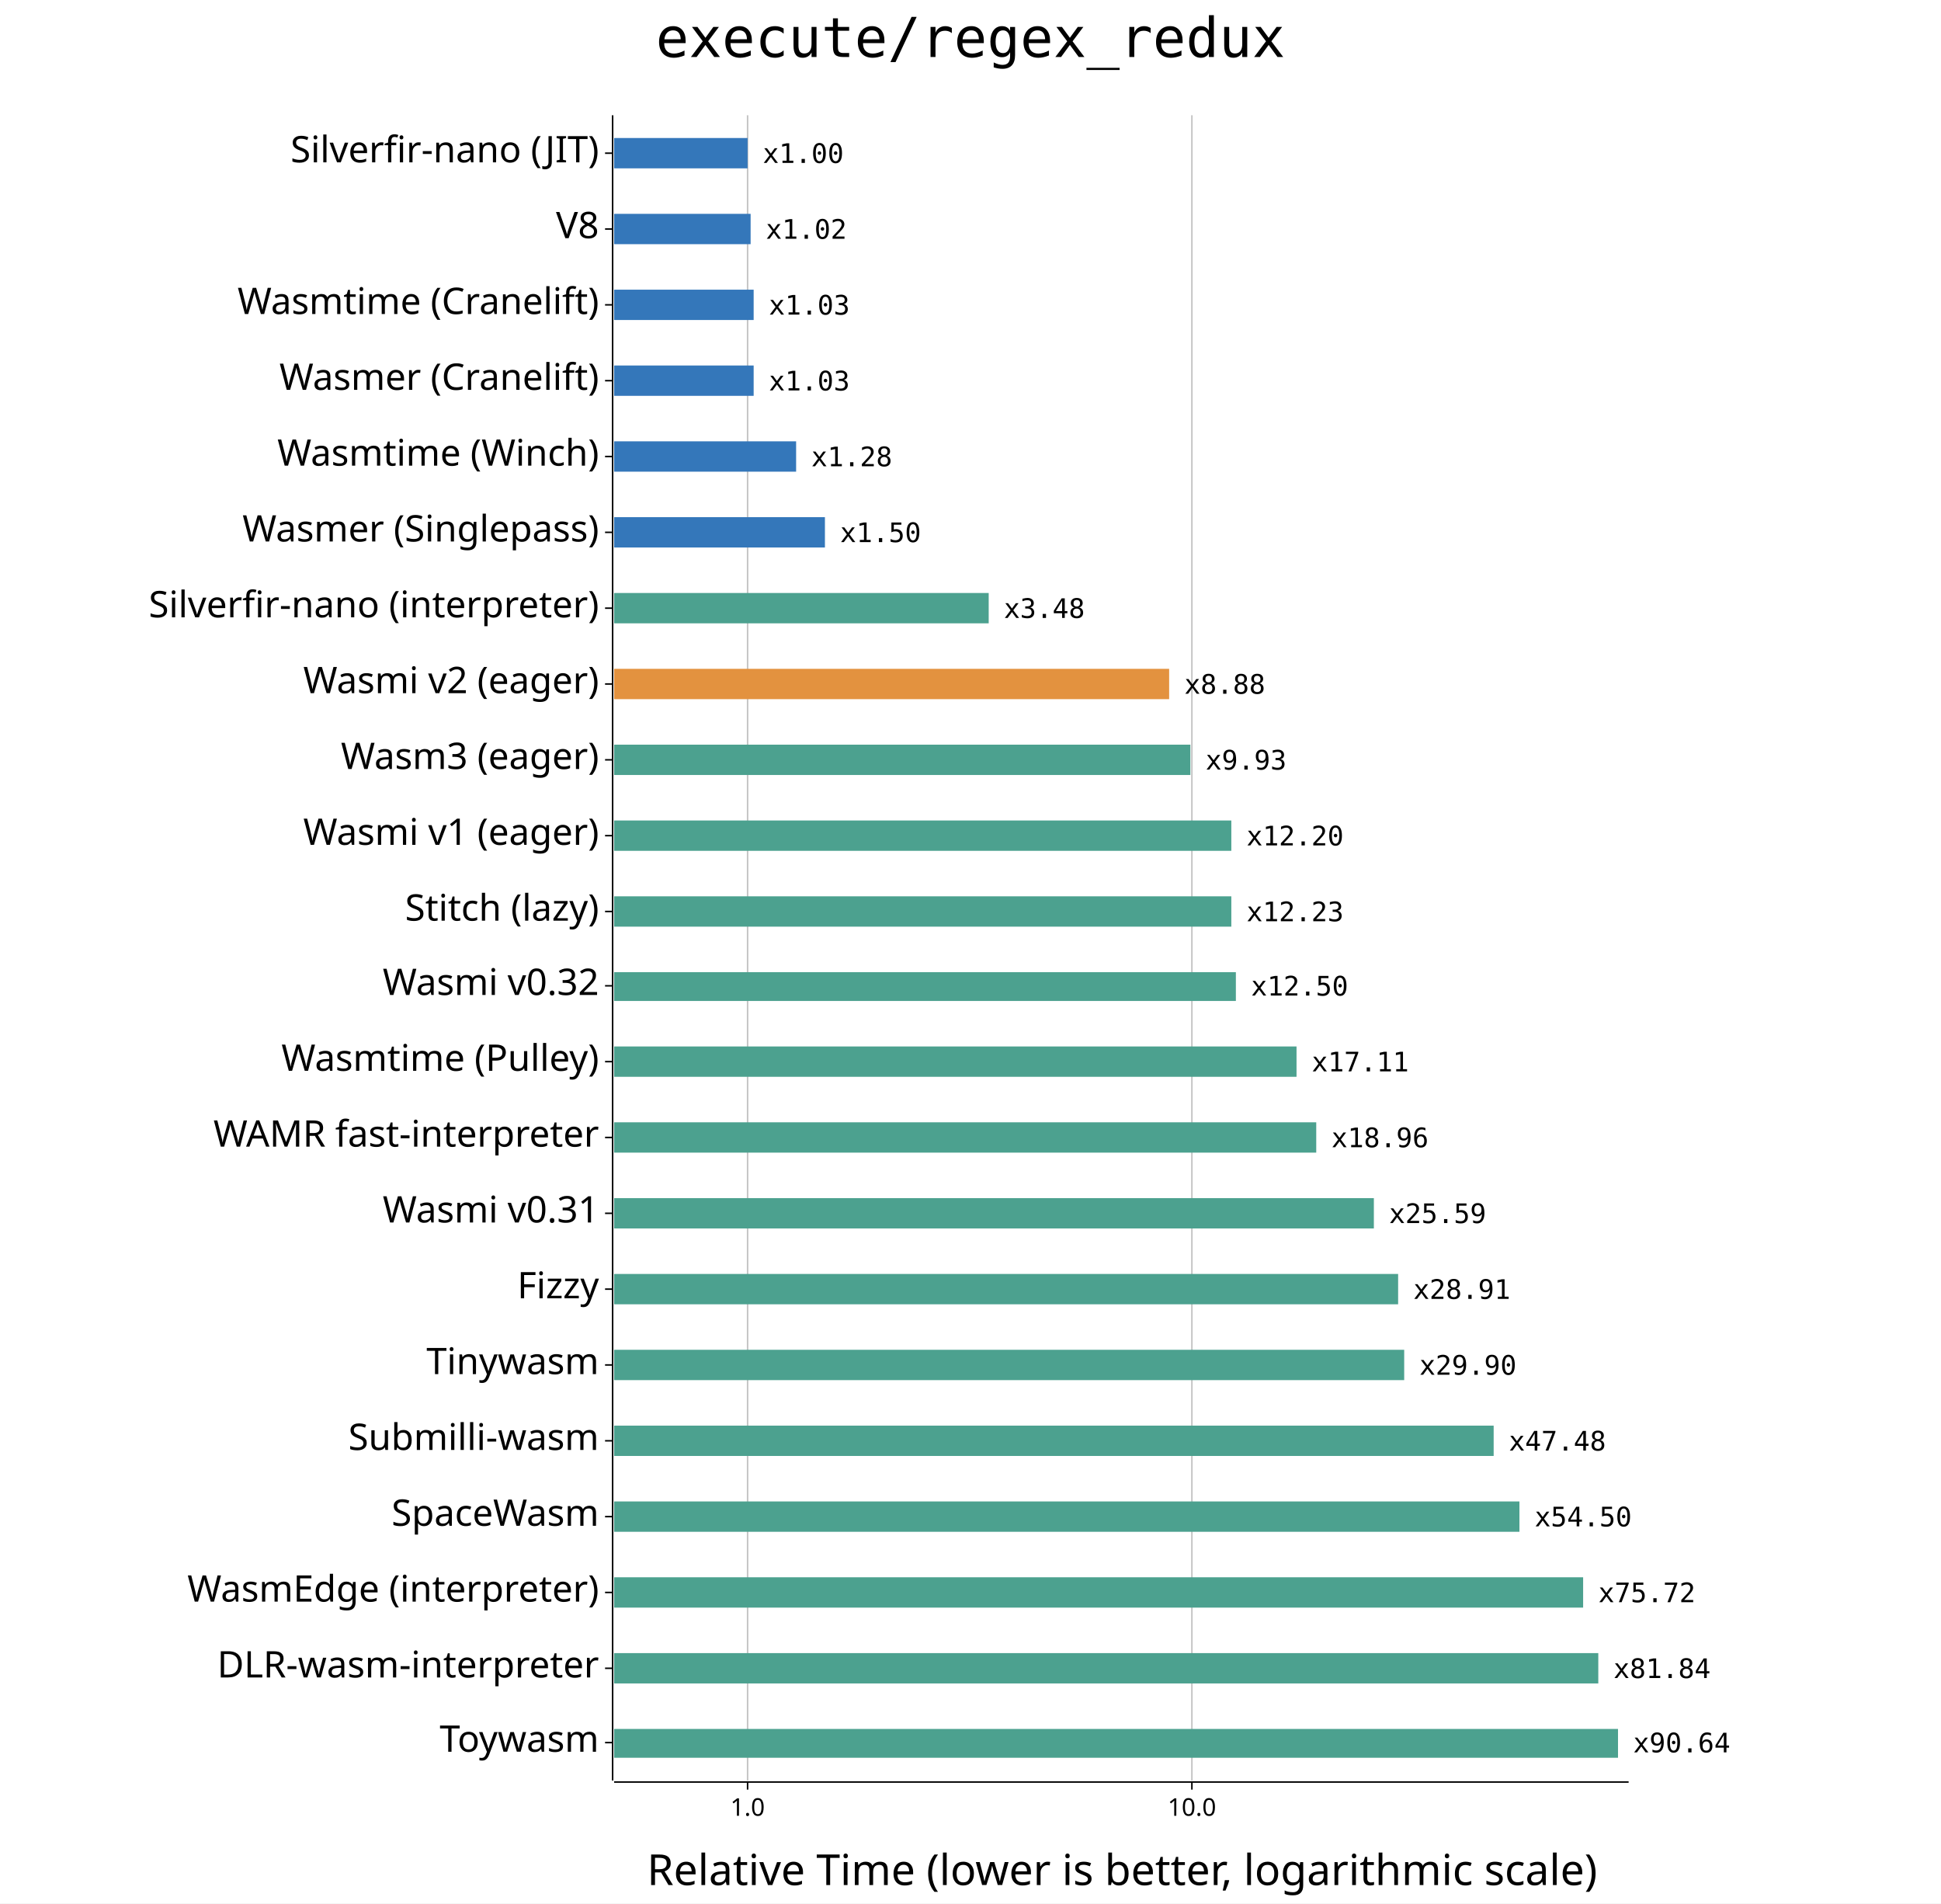
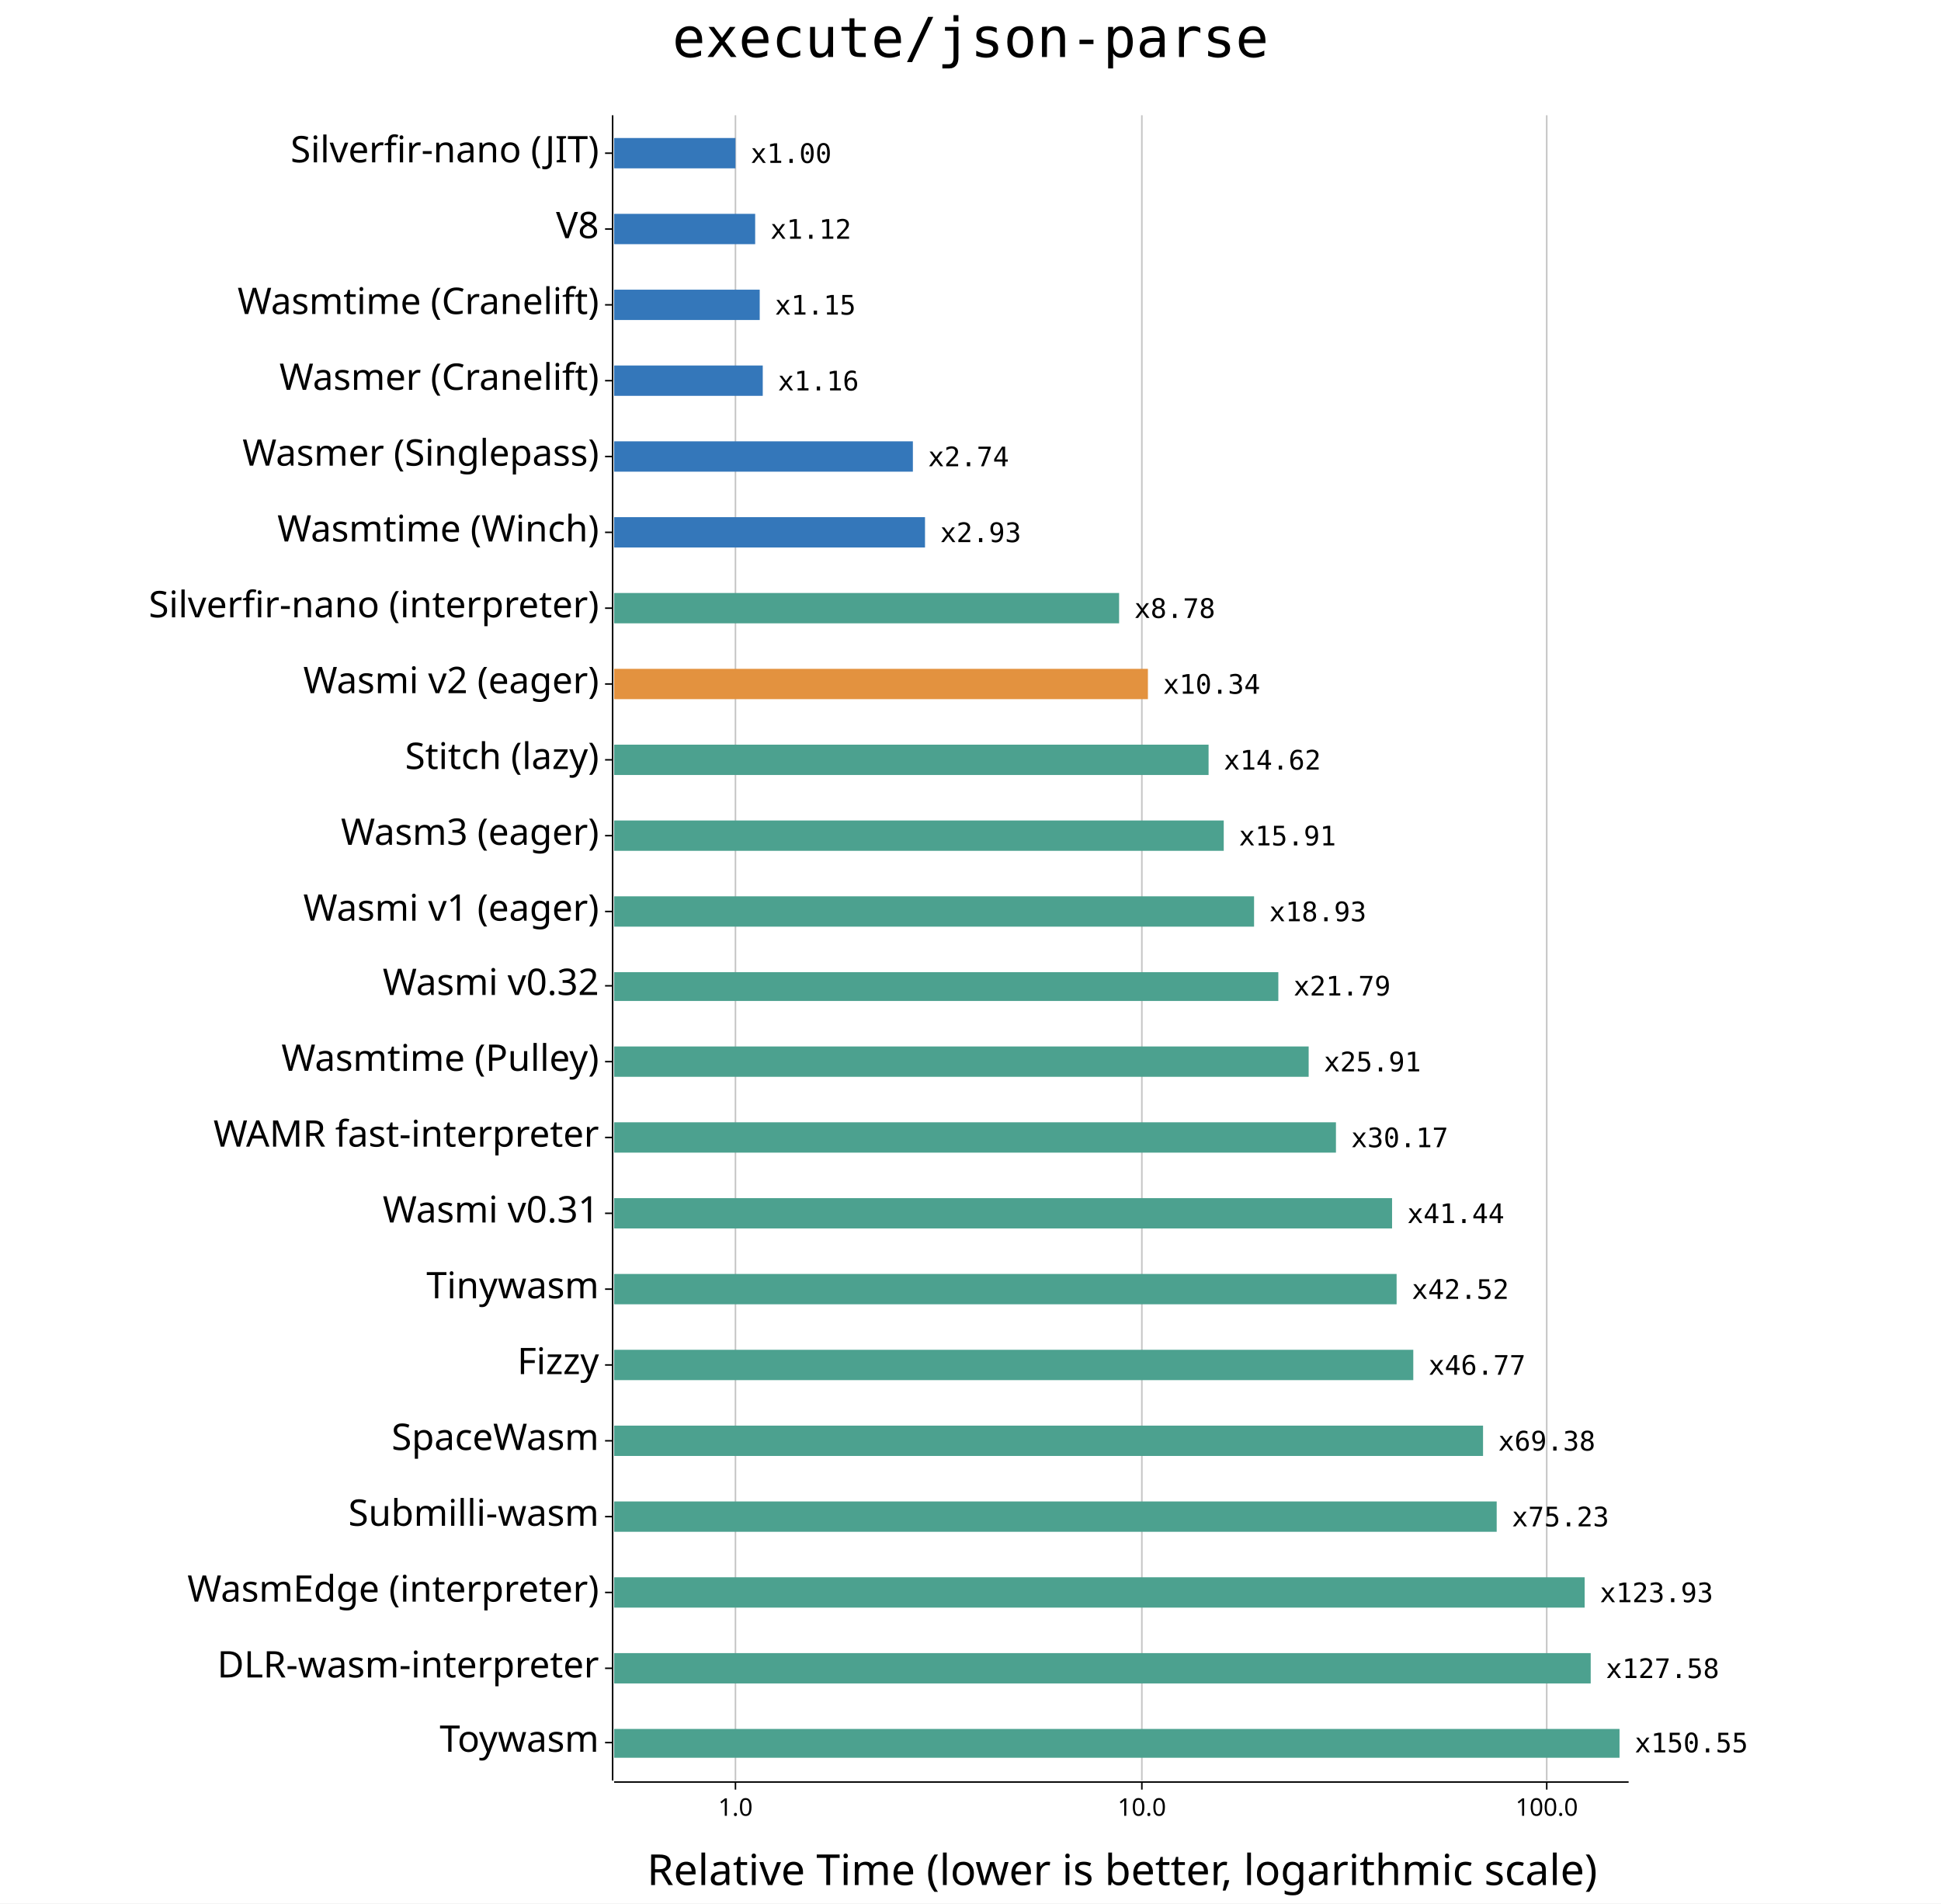
<svg xmlns="http://www.w3.org/2000/svg" width="1280" height="1255" viewBox="0 0 1280 1255">
  <rect x="0" y="0" width="1280" height="1255" opacity="1" fill="#FFFFFF" stroke="none" />
  <text x="640" y="10" dy="0.76em" text-anchor="middle" font-family="monospace" font-size="36.29" opacity="1" fill="#000000">
- execute/regex_redux
- </text>
-   <line opacity="0.1" stroke="#000000" stroke-width="1" x1="493" y1="1174" x2="493" y2="76" />
-   <line opacity="0.1" stroke="#000000" stroke-width="1" x1="786" y1="1174" x2="786" y2="76" />
+ execute/json-parse
+ </text>
+   <line opacity="0.1" stroke="#000000" stroke-width="1" x1="485" y1="1174" x2="485" y2="76" />
+   <line opacity="0.1" stroke="#000000" stroke-width="1" x1="753" y1="1174" x2="753" y2="76" />
+   <line opacity="0.1" stroke="#000000" stroke-width="1" x1="1020" y1="1174" x2="1020" y2="76" />
  <text x="5" y="625" dy="0.76em" text-anchor="middle" font-family="sans-serif" font-size="28.226" opacity="1" fill="#000000" transform="rotate(270, 5, 625)">

</text>
  <text x="740" y="1250" dy="-0.5ex" text-anchor="middle" font-family="sans-serif" font-size="28.226" opacity="1" fill="#000000">
Relative Time (lower is better, logarithmic scale)
</text>
-   <line opacity="0.15" stroke="#000000" stroke-width="1" x1="493" y1="1174" x2="493" y2="76" />
-   <line opacity="0.15" stroke="#000000" stroke-width="1" x1="786" y1="1174" x2="786" y2="76" />
+   <line opacity="0.15" stroke="#000000" stroke-width="1" x1="485" y1="1174" x2="485" y2="76" />
+   <line opacity="0.15" stroke="#000000" stroke-width="1" x1="753" y1="1174" x2="753" y2="76" />
+   <line opacity="0.15" stroke="#000000" stroke-width="1" x1="1020" y1="1174" x2="1020" y2="76" />
  <polyline fill="none" opacity="1" stroke="#000000" stroke-width="1" points="404,76 404,1174 " />
  <text x="395" y="1149" dy="0.5ex" text-anchor="end" font-family="sans-serif" font-size="24.194" opacity="1" fill="#000000">
Toywasm
</text>
  <polyline fill="none" opacity="1" stroke="#000000" stroke-width="1" points="399,1149 404,1149 " />
  <text x="395" y="1100" dy="0.5ex" text-anchor="end" font-family="sans-serif" font-size="24.194" opacity="1" fill="#000000">
DLR-wasm-interpreter
</text>
  <polyline fill="none" opacity="1" stroke="#000000" stroke-width="1" points="399,1100 404,1100 " />
  <text x="395" y="1050" dy="0.5ex" text-anchor="end" font-family="sans-serif" font-size="24.194" opacity="1" fill="#000000">
WasmEdge (interpreter)
</text>
  <polyline fill="none" opacity="1" stroke="#000000" stroke-width="1" points="399,1050 404,1050 " />
  <text x="395" y="1000" dy="0.5ex" text-anchor="end" font-family="sans-serif" font-size="24.194" opacity="1" fill="#000000">
- SpaceWasm
+ Submilli-wasm
</text>
  <polyline fill="none" opacity="1" stroke="#000000" stroke-width="1" points="399,1000 404,1000 " />
  <text x="395" y="950" dy="0.5ex" text-anchor="end" font-family="sans-serif" font-size="24.194" opacity="1" fill="#000000">
- Submilli-wasm
+ SpaceWasm
</text>
  <polyline fill="none" opacity="1" stroke="#000000" stroke-width="1" points="399,950 404,950 " />
  <text x="395" y="900" dy="0.5ex" text-anchor="end" font-family="sans-serif" font-size="24.194" opacity="1" fill="#000000">
- Tinywasm
+ Fizzy
</text>
  <polyline fill="none" opacity="1" stroke="#000000" stroke-width="1" points="399,900 404,900 " />
  <text x="395" y="850" dy="0.5ex" text-anchor="end" font-family="sans-serif" font-size="24.194" opacity="1" fill="#000000">
- Fizzy
+ Tinywasm
</text>
  <polyline fill="none" opacity="1" stroke="#000000" stroke-width="1" points="399,850 404,850 " />
  <text x="395" y="800" dy="0.5ex" text-anchor="end" font-family="sans-serif" font-size="24.194" opacity="1" fill="#000000">
Wasmi v0.31
</text>
  <polyline fill="none" opacity="1" stroke="#000000" stroke-width="1" points="399,800 404,800 " />
  <text x="395" y="750" dy="0.5ex" text-anchor="end" font-family="sans-serif" font-size="24.194" opacity="1" fill="#000000">
WAMR fast-interpreter
</text>
  <polyline fill="none" opacity="1" stroke="#000000" stroke-width="1" points="399,750 404,750 " />
  <text x="395" y="700" dy="0.5ex" text-anchor="end" font-family="sans-serif" font-size="24.194" opacity="1" fill="#000000">
Wasmtime (Pulley)
</text>
  <polyline fill="none" opacity="1" stroke="#000000" stroke-width="1" points="399,700 404,700 " />
  <text x="395" y="650" dy="0.5ex" text-anchor="end" font-family="sans-serif" font-size="24.194" opacity="1" fill="#000000">
Wasmi v0.32
</text>
  <polyline fill="none" opacity="1" stroke="#000000" stroke-width="1" points="399,650 404,650 " />
  <text x="395" y="601" dy="0.5ex" text-anchor="end" font-family="sans-serif" font-size="24.194" opacity="1" fill="#000000">
- Stitch (lazy)
+ Wasmi v1 (eager)
</text>
  <polyline fill="none" opacity="1" stroke="#000000" stroke-width="1" points="399,601 404,601 " />
  <text x="395" y="551" dy="0.5ex" text-anchor="end" font-family="sans-serif" font-size="24.194" opacity="1" fill="#000000">
- Wasmi v1 (eager)
+ Wasm3 (eager)
</text>
  <polyline fill="none" opacity="1" stroke="#000000" stroke-width="1" points="399,551 404,551 " />
  <text x="395" y="501" dy="0.5ex" text-anchor="end" font-family="sans-serif" font-size="24.194" opacity="1" fill="#000000">
- Wasm3 (eager)
+ Stitch (lazy)
</text>
  <polyline fill="none" opacity="1" stroke="#000000" stroke-width="1" points="399,501 404,501 " />
  <text x="395" y="451" dy="0.5ex" text-anchor="end" font-family="sans-serif" font-size="24.194" opacity="1" fill="#000000">
Wasmi v2 (eager)
</text>
  <polyline fill="none" opacity="1" stroke="#000000" stroke-width="1" points="399,451 404,451 " />
  <text x="395" y="401" dy="0.5ex" text-anchor="end" font-family="sans-serif" font-size="24.194" opacity="1" fill="#000000">
Silverfir-nano (interpreter)
</text>
  <polyline fill="none" opacity="1" stroke="#000000" stroke-width="1" points="399,401 404,401 " />
  <text x="395" y="351" dy="0.5ex" text-anchor="end" font-family="sans-serif" font-size="24.194" opacity="1" fill="#000000">
- Wasmer (Singlepass)
+ Wasmtime (Winch)
</text>
  <polyline fill="none" opacity="1" stroke="#000000" stroke-width="1" points="399,351 404,351 " />
  <text x="395" y="301" dy="0.5ex" text-anchor="end" font-family="sans-serif" font-size="24.194" opacity="1" fill="#000000">
- Wasmtime (Winch)
+ Wasmer (Singlepass)
</text>
  <polyline fill="none" opacity="1" stroke="#000000" stroke-width="1" points="399,301 404,301 " />
  <text x="395" y="251" dy="0.5ex" text-anchor="end" font-family="sans-serif" font-size="24.194" opacity="1" fill="#000000">
Wasmer (Cranelift)
</text>
  <polyline fill="none" opacity="1" stroke="#000000" stroke-width="1" points="399,251 404,251 " />
  <text x="395" y="201" dy="0.5ex" text-anchor="end" font-family="sans-serif" font-size="24.194" opacity="1" fill="#000000">
Wasmtime (Cranelift)
</text>
  <polyline fill="none" opacity="1" stroke="#000000" stroke-width="1" points="399,201 404,201 " />
  <text x="395" y="151" dy="0.5ex" text-anchor="end" font-family="sans-serif" font-size="24.194" opacity="1" fill="#000000">
V8
</text>
  <polyline fill="none" opacity="1" stroke="#000000" stroke-width="1" points="399,151 404,151 " />
  <text x="395" y="101" dy="0.5ex" text-anchor="end" font-family="sans-serif" font-size="24.194" opacity="1" fill="#000000">
Silverfir-nano (JIT)
</text>
  <polyline fill="none" opacity="1" stroke="#000000" stroke-width="1" points="399,101 404,101 " />
  <polyline fill="none" opacity="1" stroke="#000000" stroke-width="1" points="405,1175 1074,1175 " />
-   <text x="493" y="1185" dy="0.76em" text-anchor="middle" font-family="sans-serif" font-size="16.129" opacity="1" fill="#000000">
+   <text x="485" y="1185" dy="0.76em" text-anchor="middle" font-family="sans-serif" font-size="16.129" opacity="1" fill="#000000">
1.0
</text>
-   <polyline fill="none" opacity="1" stroke="#000000" stroke-width="1" points="493,1175 493,1180 " />
-   <text x="786" y="1185" dy="0.76em" text-anchor="middle" font-family="sans-serif" font-size="16.129" opacity="1" fill="#000000">
+   <polyline fill="none" opacity="1" stroke="#000000" stroke-width="1" points="485,1175 485,1180 " />
+   <text x="753" y="1185" dy="0.76em" text-anchor="middle" font-family="sans-serif" font-size="16.129" opacity="1" fill="#000000">
10.0
</text>
-   <polyline fill="none" opacity="1" stroke="#000000" stroke-width="1" points="786,1175 786,1180 " />
-   <rect x="405" y="241" width="92" height="20" opacity="1" fill="#3477BA" stroke="none" />
-   <rect x="405" y="191" width="92" height="20" opacity="1" fill="#3477BA" stroke="none" />
-   <rect x="405" y="91" width="88" height="20" opacity="1" fill="#3477BA" stroke="none" />
-   <rect x="405" y="1140" width="662" height="19" opacity="1" fill="#4CA18F" stroke="none" />
-   <rect x="405" y="391" width="247" height="20" opacity="1" fill="#4CA18F" stroke="none" />
-   <rect x="405" y="1040" width="639" height="20" opacity="1" fill="#4CA18F" stroke="none" />
-   <rect x="405" y="641" width="410" height="19" opacity="1" fill="#4CA18F" stroke="none" />
-   <rect x="405" y="990" width="597" height="20" opacity="1" fill="#4CA18F" stroke="none" />
-   <rect x="405" y="940" width="580" height="20" opacity="1" fill="#4CA18F" stroke="none" />
-   <rect x="405" y="840" width="517" height="20" opacity="1" fill="#4CA18F" stroke="none" />
-   <rect x="405" y="1090" width="649" height="20" opacity="1" fill="#4CA18F" stroke="none" />
-   <rect x="405" y="441" width="366" height="20" opacity="1" fill="#E3923F" stroke="none" />
-   <rect x="405" y="141" width="90" height="20" opacity="1" fill="#3477BA" stroke="none" />
-   <rect x="405" y="690" width="450" height="20" opacity="1" fill="#4CA18F" stroke="none" />
-   <rect x="405" y="541" width="407" height="20" opacity="1" fill="#4CA18F" stroke="none" />
-   <rect x="405" y="890" width="521" height="20" opacity="1" fill="#4CA18F" stroke="none" />
-   <rect x="405" y="790" width="501" height="20" opacity="1" fill="#4CA18F" stroke="none" />
-   <rect x="405" y="591" width="407" height="20" opacity="1" fill="#4CA18F" stroke="none" />
-   <rect x="405" y="291" width="120" height="20" opacity="1" fill="#3477BA" stroke="none" />
-   <rect x="405" y="341" width="139" height="20" opacity="1" fill="#3477BA" stroke="none" />
-   <rect x="405" y="491" width="380" height="20" opacity="1" fill="#4CA18F" stroke="none" />
-   <rect x="405" y="740" width="463" height="20" opacity="1" fill="#4CA18F" stroke="none" />
-   <text x="1077" y="1151" dy="0.5ex" text-anchor="start" font-family="monospace" font-size="17.742" opacity="1" fill="#000000">
- x90.64
- </text>
-   <text x="1064" y="1102" dy="0.5ex" text-anchor="start" font-family="monospace" font-size="17.742" opacity="1" fill="#000000">
- x81.84
- </text>
-   <text x="1054" y="1052" dy="0.5ex" text-anchor="start" font-family="monospace" font-size="17.742" opacity="1" fill="#000000">
- x75.72
- </text>
-   <text x="1012" y="1002" dy="0.5ex" text-anchor="start" font-family="monospace" font-size="17.742" opacity="1" fill="#000000">
- x54.50
- </text>
-   <text x="995" y="952" dy="0.5ex" text-anchor="start" font-family="monospace" font-size="17.742" opacity="1" fill="#000000">
- x47.48
- </text>
-   <text x="936" y="902" dy="0.5ex" text-anchor="start" font-family="monospace" font-size="17.742" opacity="1" fill="#000000">
- x29.90
- </text>
-   <text x="932" y="852" dy="0.5ex" text-anchor="start" font-family="monospace" font-size="17.742" opacity="1" fill="#000000">
- x28.91
- </text>
-   <text x="916" y="802" dy="0.5ex" text-anchor="start" font-family="monospace" font-size="17.742" opacity="1" fill="#000000">
- x25.59
- </text>
-   <text x="878" y="752" dy="0.5ex" text-anchor="start" font-family="monospace" font-size="17.742" opacity="1" fill="#000000">
- x18.96
- </text>
-   <text x="865" y="702" dy="0.5ex" text-anchor="start" font-family="monospace" font-size="17.742" opacity="1" fill="#000000">
- x17.11
- </text>
-   <text x="825" y="652" dy="0.5ex" text-anchor="start" font-family="monospace" font-size="17.742" opacity="1" fill="#000000">
- x12.50
- </text>
-   <text x="822" y="603" dy="0.5ex" text-anchor="start" font-family="monospace" font-size="17.742" opacity="1" fill="#000000">
- x12.23
- </text>
-   <text x="822" y="553" dy="0.5ex" text-anchor="start" font-family="monospace" font-size="17.742" opacity="1" fill="#000000">
- x12.20
- </text>
-   <text x="795" y="503" dy="0.5ex" text-anchor="start" font-family="monospace" font-size="17.742" opacity="1" fill="#000000">
- x9.93
- </text>
-   <text x="781" y="453" dy="0.5ex" text-anchor="start" font-family="monospace" font-size="17.742" opacity="1" fill="#000000">
- x8.88
- </text>
-   <text x="662" y="403" dy="0.5ex" text-anchor="start" font-family="monospace" font-size="17.742" opacity="1" fill="#000000">
- x3.48
- </text>
-   <text x="554" y="353" dy="0.5ex" text-anchor="start" font-family="monospace" font-size="17.742" opacity="1" fill="#000000">
- x1.50
- </text>
-   <text x="535" y="303" dy="0.5ex" text-anchor="start" font-family="monospace" font-size="17.742" opacity="1" fill="#000000">
- x1.28
- </text>
-   <text x="507" y="253" dy="0.5ex" text-anchor="start" font-family="monospace" font-size="17.742" opacity="1" fill="#000000">
- x1.03
- </text>
-   <text x="507" y="203" dy="0.5ex" text-anchor="start" font-family="monospace" font-size="17.742" opacity="1" fill="#000000">
- x1.03
- </text>
-   <text x="505" y="153" dy="0.5ex" text-anchor="start" font-family="monospace" font-size="17.742" opacity="1" fill="#000000">
- x1.02
- </text>
-   <text x="503" y="103" dy="0.5ex" text-anchor="start" font-family="monospace" font-size="17.742" opacity="1" fill="#000000">
+   <polyline fill="none" opacity="1" stroke="#000000" stroke-width="1" points="753,1175 753,1180 " />
+   <text x="1020" y="1185" dy="0.76em" text-anchor="middle" font-family="sans-serif" font-size="16.129" opacity="1" fill="#000000">
+ 100.0
+ </text>
+   <polyline fill="none" opacity="1" stroke="#000000" stroke-width="1" points="1020,1175 1020,1180 " />
+   <rect x="405" y="990" width="582" height="20" opacity="1" fill="#4CA18F" stroke="none" />
+   <rect x="405" y="391" width="333" height="20" opacity="1" fill="#4CA18F" stroke="none" />
+   <rect x="405" y="1040" width="640" height="20" opacity="1" fill="#4CA18F" stroke="none" />
+   <rect x="405" y="740" width="476" height="20" opacity="1" fill="#4CA18F" stroke="none" />
+   <rect x="405" y="790" width="513" height="20" opacity="1" fill="#4CA18F" stroke="none" />
+   <rect x="405" y="341" width="205" height="20" opacity="1" fill="#3477BA" stroke="none" />
+   <rect x="405" y="291" width="197" height="20" opacity="1" fill="#3477BA" stroke="none" />
+   <rect x="405" y="241" width="98" height="20" opacity="1" fill="#3477BA" stroke="none" />
+   <rect x="405" y="1140" width="663" height="19" opacity="1" fill="#4CA18F" stroke="none" />
+   <rect x="405" y="441" width="352" height="20" opacity="1" fill="#E3923F" stroke="none" />
+   <rect x="405" y="940" width="573" height="20" opacity="1" fill="#4CA18F" stroke="none" />
+   <rect x="405" y="840" width="516" height="20" opacity="1" fill="#4CA18F" stroke="none" />
+   <rect x="405" y="690" width="458" height="20" opacity="1" fill="#4CA18F" stroke="none" />
+   <rect x="405" y="641" width="438" height="19" opacity="1" fill="#4CA18F" stroke="none" />
+   <rect x="405" y="191" width="96" height="20" opacity="1" fill="#3477BA" stroke="none" />
+   <rect x="405" y="141" width="93" height="20" opacity="1" fill="#3477BA" stroke="none" />
+   <rect x="405" y="91" width="80" height="20" opacity="1" fill="#3477BA" stroke="none" />
+   <rect x="405" y="890" width="527" height="20" opacity="1" fill="#4CA18F" stroke="none" />
+   <rect x="405" y="491" width="392" height="20" opacity="1" fill="#4CA18F" stroke="none" />
+   <rect x="405" y="591" width="422" height="20" opacity="1" fill="#4CA18F" stroke="none" />
+   <rect x="405" y="1090" width="644" height="20" opacity="1" fill="#4CA18F" stroke="none" />
+   <rect x="405" y="541" width="402" height="20" opacity="1" fill="#4CA18F" stroke="none" />
+   <text x="1078" y="1151" dy="0.5ex" text-anchor="start" font-family="monospace" font-size="17.742" opacity="1" fill="#000000">
+ x150.55
+ </text>
+   <text x="1059" y="1102" dy="0.5ex" text-anchor="start" font-family="monospace" font-size="17.742" opacity="1" fill="#000000">
+ x127.58
+ </text>
+   <text x="1055" y="1052" dy="0.5ex" text-anchor="start" font-family="monospace" font-size="17.742" opacity="1" fill="#000000">
+ x123.93
+ </text>
+   <text x="997" y="1002" dy="0.5ex" text-anchor="start" font-family="monospace" font-size="17.742" opacity="1" fill="#000000">
+ x75.23
+ </text>
+   <text x="988" y="952" dy="0.5ex" text-anchor="start" font-family="monospace" font-size="17.742" opacity="1" fill="#000000">
+ x69.38
+ </text>
+   <text x="942" y="902" dy="0.5ex" text-anchor="start" font-family="monospace" font-size="17.742" opacity="1" fill="#000000">
+ x46.77
+ </text>
+   <text x="931" y="852" dy="0.5ex" text-anchor="start" font-family="monospace" font-size="17.742" opacity="1" fill="#000000">
+ x42.52
+ </text>
+   <text x="928" y="802" dy="0.5ex" text-anchor="start" font-family="monospace" font-size="17.742" opacity="1" fill="#000000">
+ x41.44
+ </text>
+   <text x="891" y="752" dy="0.5ex" text-anchor="start" font-family="monospace" font-size="17.742" opacity="1" fill="#000000">
+ x30.17
+ </text>
+   <text x="873" y="702" dy="0.5ex" text-anchor="start" font-family="monospace" font-size="17.742" opacity="1" fill="#000000">
+ x25.91
+ </text>
+   <text x="853" y="652" dy="0.5ex" text-anchor="start" font-family="monospace" font-size="17.742" opacity="1" fill="#000000">
+ x21.79
+ </text>
+   <text x="837" y="603" dy="0.5ex" text-anchor="start" font-family="monospace" font-size="17.742" opacity="1" fill="#000000">
+ x18.93
+ </text>
+   <text x="817" y="553" dy="0.5ex" text-anchor="start" font-family="monospace" font-size="17.742" opacity="1" fill="#000000">
+ x15.91
+ </text>
+   <text x="807" y="503" dy="0.5ex" text-anchor="start" font-family="monospace" font-size="17.742" opacity="1" fill="#000000">
+ x14.62
+ </text>
+   <text x="767" y="453" dy="0.5ex" text-anchor="start" font-family="monospace" font-size="17.742" opacity="1" fill="#000000">
+ x10.34
+ </text>
+   <text x="748" y="403" dy="0.5ex" text-anchor="start" font-family="monospace" font-size="17.742" opacity="1" fill="#000000">
+ x8.78
+ </text>
+   <text x="620" y="353" dy="0.5ex" text-anchor="start" font-family="monospace" font-size="17.742" opacity="1" fill="#000000">
+ x2.93
+ </text>
+   <text x="612" y="303" dy="0.5ex" text-anchor="start" font-family="monospace" font-size="17.742" opacity="1" fill="#000000">
+ x2.74
+ </text>
+   <text x="513" y="253" dy="0.5ex" text-anchor="start" font-family="monospace" font-size="17.742" opacity="1" fill="#000000">
+ x1.16
+ </text>
+   <text x="511" y="203" dy="0.5ex" text-anchor="start" font-family="monospace" font-size="17.742" opacity="1" fill="#000000">
+ x1.15
+ </text>
+   <text x="508" y="153" dy="0.5ex" text-anchor="start" font-family="monospace" font-size="17.742" opacity="1" fill="#000000">
+ x1.12
+ </text>
+   <text x="495" y="103" dy="0.5ex" text-anchor="start" font-family="monospace" font-size="17.742" opacity="1" fill="#000000">
x1.00
</text>
</svg>
